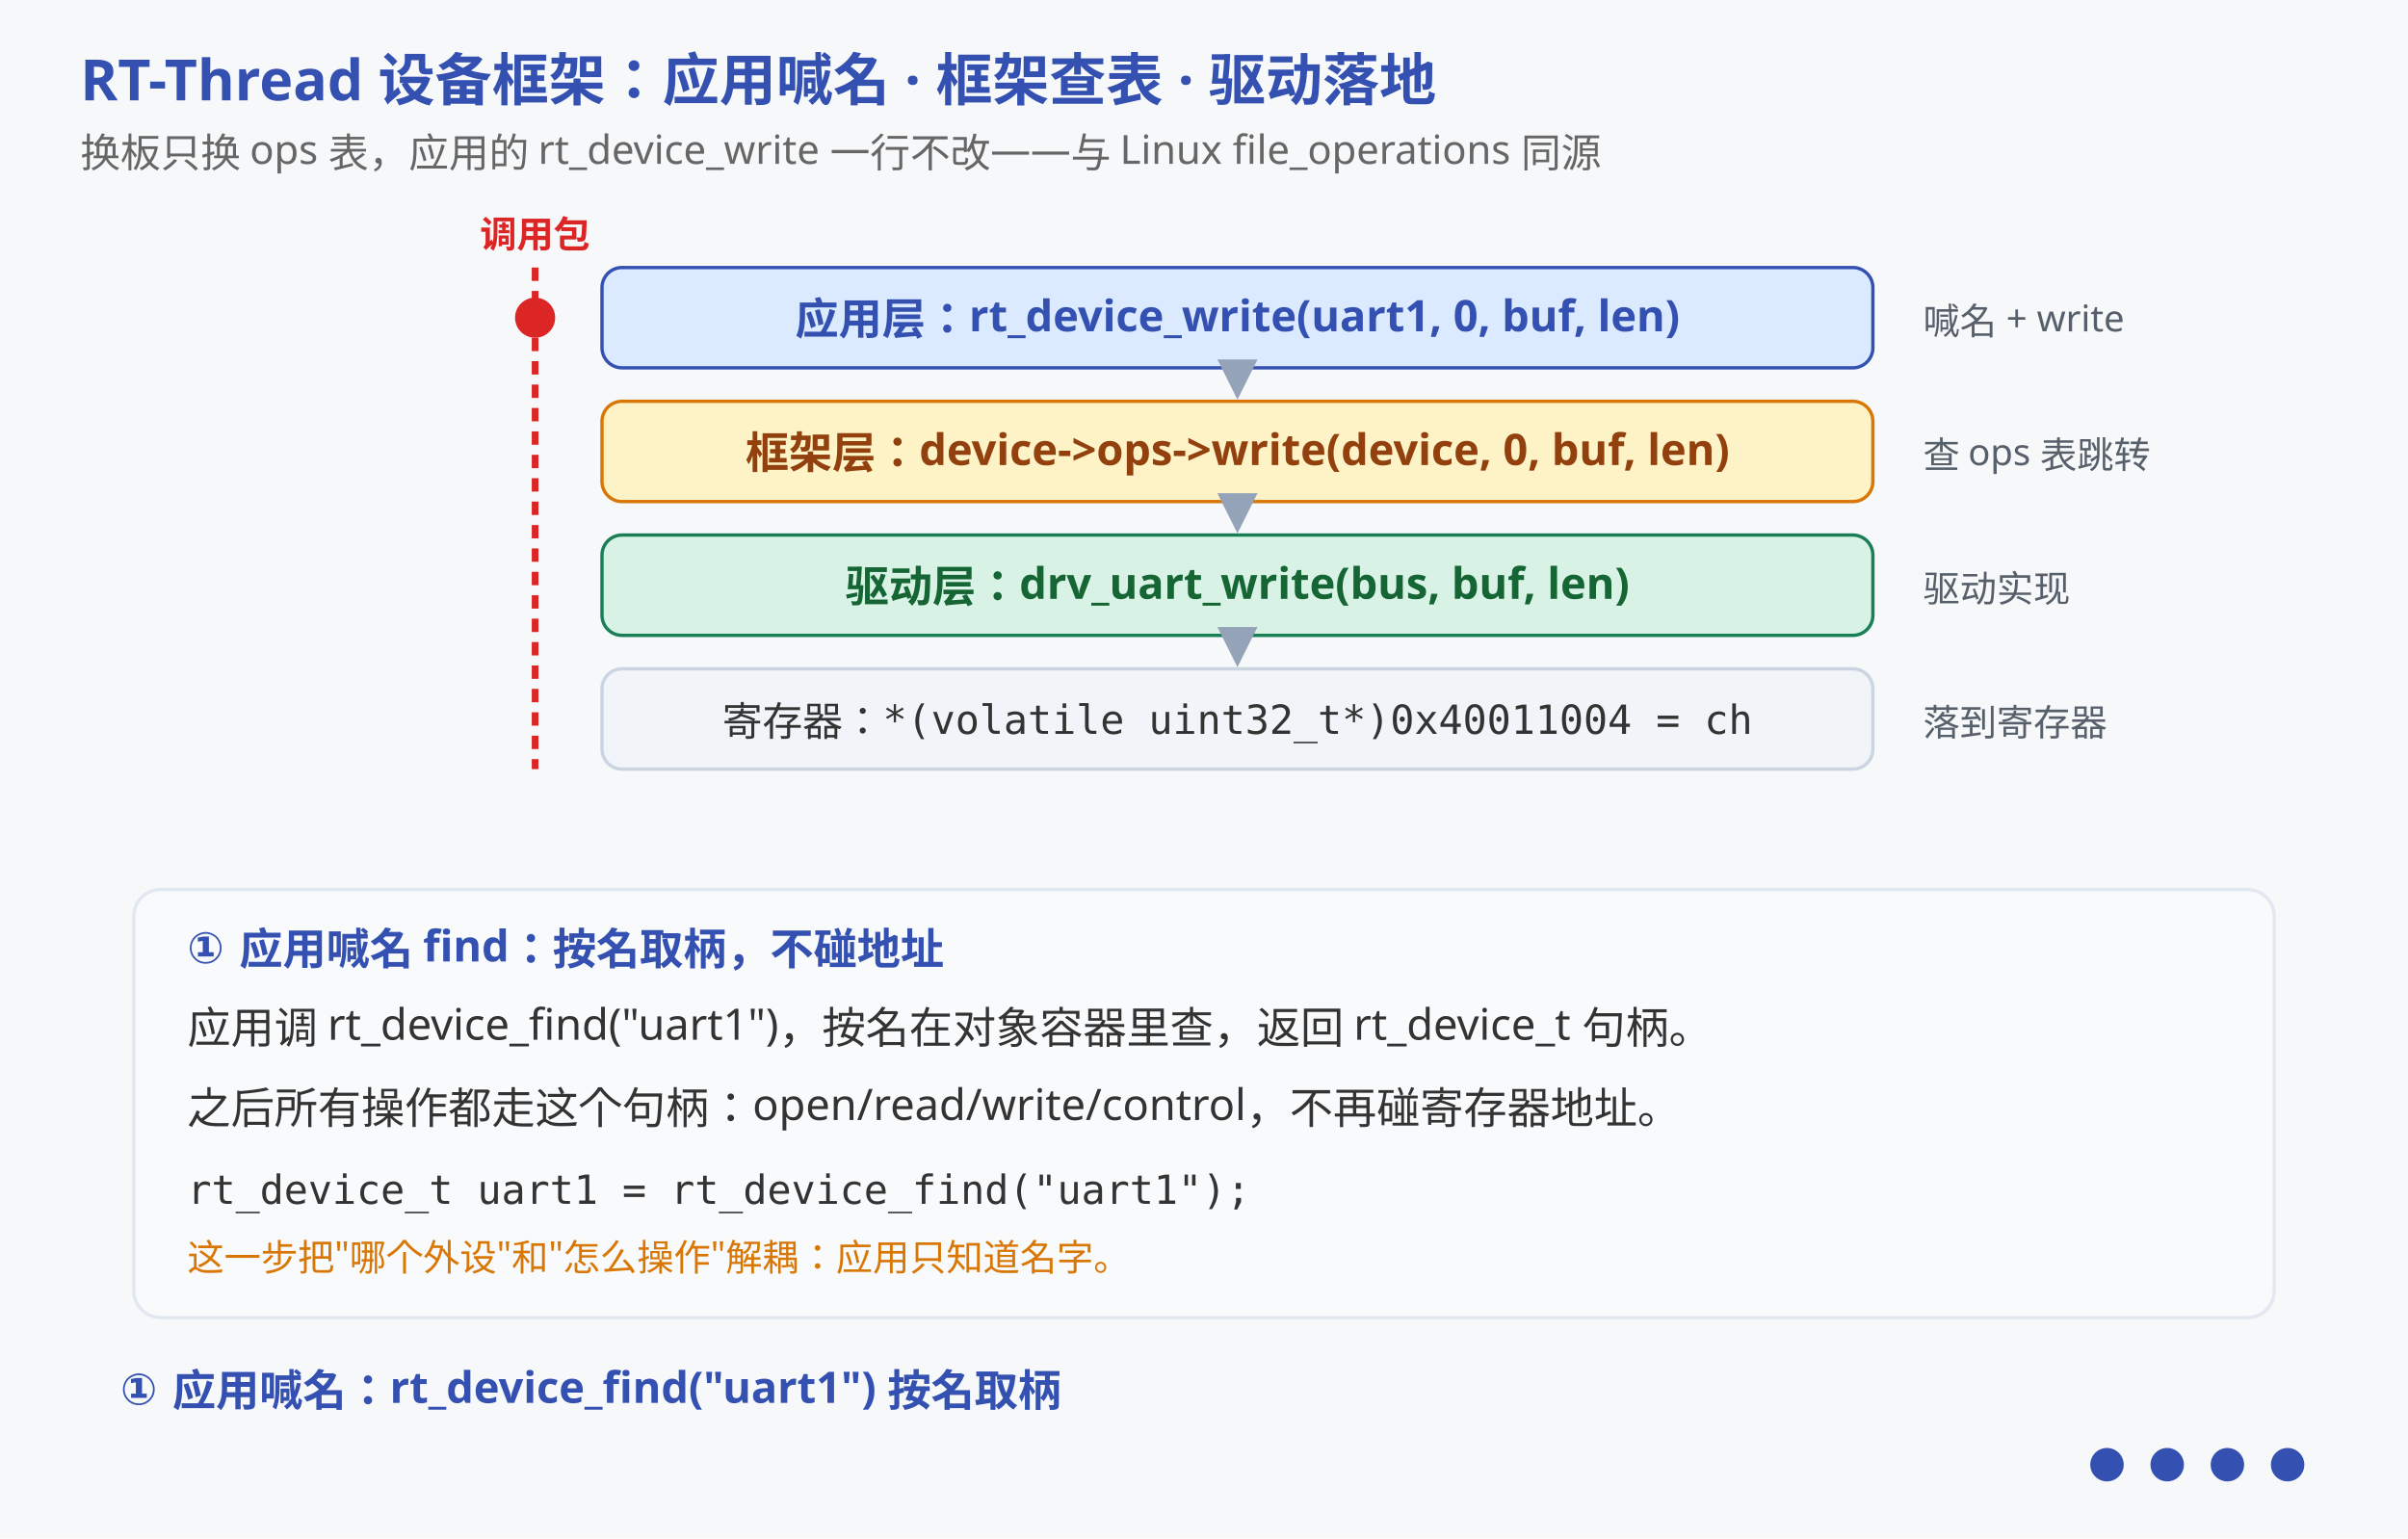
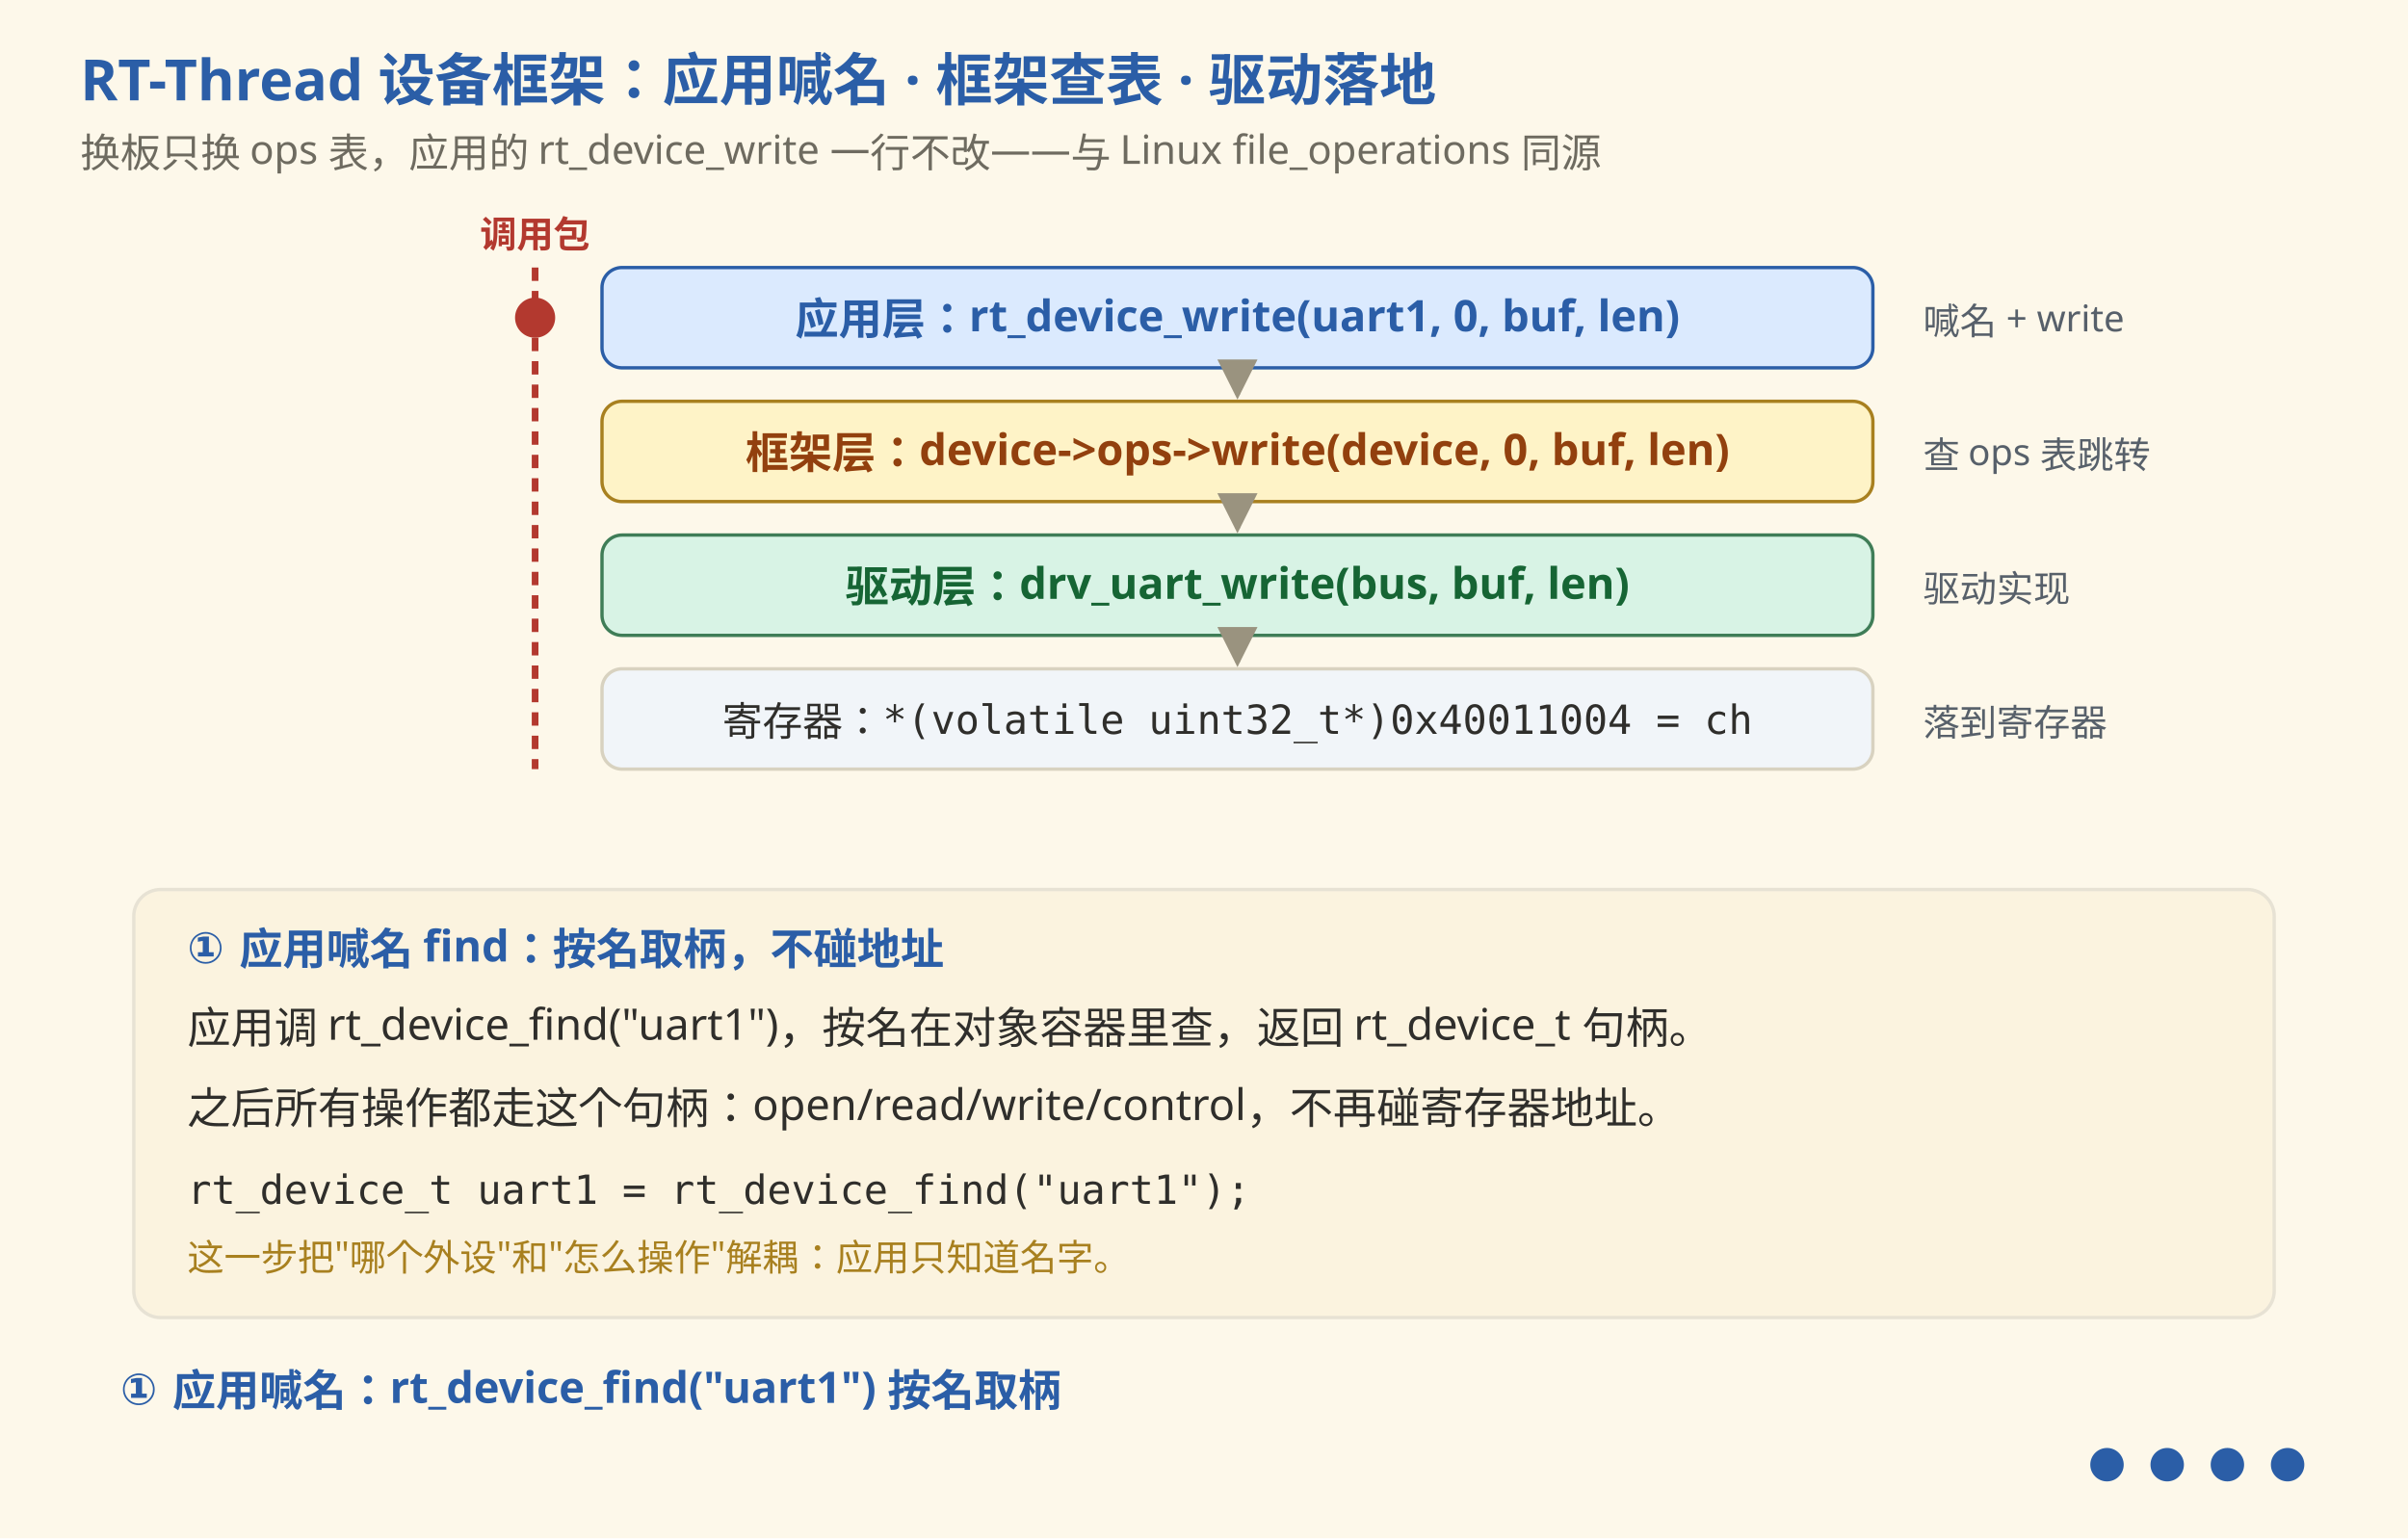
- <svg xmlns="http://www.w3.org/2000/svg" viewBox="0 0 720 460" font-family="'Segoe UI','Microsoft YaHei',sans-serif">
-   <rect width="720" height="460" fill="#f6f8fa" />
-   <text x="24" y="30" font-size="17" font-weight="bold" fill="#3451b2">RT-Thread 设备框架：应用喊名 · 框架查表 · 驱动落地</text>
-   <text x="24" y="50" font-size="12" fill="#666">换板只换 ops 表，应用的 rt_device_write 一行不改——与 Linux file_operations 同源</text>
+ <svg xmlns="http://www.w3.org/2000/svg" viewBox="0 0 720 460" font-family="'Segoe Print','Comic Sans MS','Microsoft YaHei',sans-serif">
+   <rect width="720" height="460" fill="#FDF8EA" />
+   <text x="24" y="30" font-size="17" font-weight="bold" fill="#2B5EA7">RT-Thread 设备框架：应用喊名 · 框架查表 · 驱动落地</text>
+   <text x="24" y="50" font-size="12" fill="#6E6B60">换板只换 ops 表，应用的 rt_device_write 一行不改——与 Linux file_operations 同源</text>
  <defs>
    <marker id="arr" markerWidth="8" markerHeight="8" refX="7" refY="4" orient="auto">
-       <path d="M0 0L8 4L0 8z" fill="#94a3b8" />
+       <path d="M0 0L8 4L0 8z" fill="#9A937F" />
    </marker>
  </defs>
-   <line x1="160" y1="80" x2="160" y2="230" stroke="#dc2626" stroke-width="2" stroke-dasharray="4 3" />
-   <text x="160" y="74" font-size="11" fill="#dc2626" text-anchor="middle" font-weight="bold">调用包</text>
-   <rect x="180" y="80" width="380" height="30" rx="6" fill="#dbeafe" stroke="#3451b2" />
-   <text x="370" y="100" font-size="13" font-weight="bold" fill="#3451b2" text-anchor="middle">应用层：rt_device_write(uart1, 0, buf, len)</text>
-   <rect x="180" y="120" width="380" height="30" rx="6" fill="#fef3c7" stroke="#d97706" />
+   <line x1="160" y1="80" x2="160" y2="230" stroke="#B3392F" stroke-width="2" stroke-dasharray="4 3" />
+   <text x="160" y="74" font-size="11" fill="#B3392F" text-anchor="middle" font-weight="bold">调用包</text>
+   <rect x="180" y="80" width="380" height="30" rx="6" fill="#dbeafe" stroke="#2B5EA7" />
+   <text x="370" y="100" font-size="13" font-weight="bold" fill="#2B5EA7" text-anchor="middle">应用层：rt_device_write(uart1, 0, buf, len)</text>
+   <rect x="180" y="120" width="380" height="30" rx="6" fill="#fef3c7" stroke="#A8801F" />
  <text x="370" y="140" font-size="13" font-weight="bold" fill="#92400e" text-anchor="middle">框架层：device-&gt;ops-&gt;write(device, 0, buf, len)</text>
-   <rect x="180" y="160" width="380" height="30" rx="6" fill="#d8f3e5" stroke="#1a7f56" />
+   <rect x="180" y="160" width="380" height="30" rx="6" fill="#d8f3e5" stroke="#3F7D57" />
  <text x="370" y="180" font-size="13" font-weight="bold" fill="#166534" text-anchor="middle">驱动层：drv_uart_write(bus, buf, len)</text>
-   <rect x="180" y="200" width="380" height="30" rx="6" fill="#f1f5f9" stroke="#cbd5e1" />
-   <text x="370" y="220" font-size="12" font-family="Consolas,monospace" fill="#333" text-anchor="middle">寄存器：*(volatile uint32_t*)0x40011004 = ch</text>
-   <line x1="370" y1="110" x2="370" y2="118" stroke="#94a3b8" stroke-width="1.5" marker-end="url(#arr)" />
-   <line x1="370" y1="150" x2="370" y2="158" stroke="#94a3b8" stroke-width="1.5" marker-end="url(#arr)" />
-   <line x1="370" y1="190" x2="370" y2="198" stroke="#94a3b8" stroke-width="1.5" marker-end="url(#arr)" />
+   <rect x="180" y="200" width="380" height="30" rx="6" fill="#f1f5f9" stroke="#D8D2C0" />
+   <text x="370" y="220" font-size="12" font-family="Consolas,monospace" fill="#2F2E2B" text-anchor="middle">寄存器：*(volatile uint32_t*)0x40011004 = ch</text>
+   <line x1="370" y1="110" x2="370" y2="118" stroke="#9A937F" stroke-width="1.5" marker-end="url(#arr)" />
+   <line x1="370" y1="150" x2="370" y2="158" stroke="#9A937F" stroke-width="1.5" marker-end="url(#arr)" />
+   <line x1="370" y1="190" x2="370" y2="198" stroke="#9A937F" stroke-width="1.5" marker-end="url(#arr)" />
  <text x="575" y="100" font-size="11" fill="#57606a">喊名 + write</text>
  <text x="575" y="140" font-size="11" fill="#57606a">查 ops 表跳转</text>
  <text x="575" y="180" font-size="11" fill="#57606a">驱动实现</text>
  <text x="575" y="220" font-size="11" fill="#57606a">落到寄存器</text>
-   <circle cx="160" cy="95" r="6" fill="#dc2626">
+   <circle cx="160" cy="95" r="6" fill="#B3392F">
    <animate attributeName="cy" values="95;215;95" dur="4s" repeatCount="indefinite" />
  </circle>
  <g opacity="1">
    <animate attributeName="opacity" calcMode="discrete" values="1;0;0;0;0" keyTimes="0;0.25;0.5;0.75;1" dur="12s" repeatCount="indefinite" />
-     <rect x="40" y="266" width="640" height="128" rx="8" fill="#f8fafc" stroke="#e2e8f0" />
-     <text x="56" y="288" font-size="13" font-weight="bold" fill="#3451b2">① 应用喊名 find：按名取柄，不碰地址</text>
-     <text x="56" y="312" font-size="13" fill="#333">应用调 rt_device_find("uart1")，按名在对象容器里查，返回 rt_device_t 句柄。</text>
-     <text x="56" y="336" font-size="13" fill="#333">之后所有操作都走这个句柄：open/read/write/control，不再碰寄存器地址。</text>
-     <text x="56" y="360" font-size="12" font-family="Consolas,monospace" fill="#333">rt_device_t uart1 = rt_device_find("uart1");</text>
-     <text x="56" y="380" font-size="11" fill="#d97706">这一步把"哪个外设"和"怎么操作"解耦：应用只知道名字。</text>
+     <rect x="40" y="266" width="640" height="128" rx="8" fill="#FBF3DF" stroke="#E7E2D4" />
+     <text x="56" y="288" font-size="13" font-weight="bold" fill="#2B5EA7">① 应用喊名 find：按名取柄，不碰地址</text>
+     <text x="56" y="312" font-size="13" fill="#2F2E2B">应用调 rt_device_find("uart1")，按名在对象容器里查，返回 rt_device_t 句柄。</text>
+     <text x="56" y="336" font-size="13" fill="#2F2E2B">之后所有操作都走这个句柄：open/read/write/control，不再碰寄存器地址。</text>
+     <text x="56" y="360" font-size="12" font-family="Consolas,monospace" fill="#2F2E2B">rt_device_t uart1 = rt_device_find("uart1");</text>
+     <text x="56" y="380" font-size="11" fill="#A8801F">这一步把"哪个外设"和"怎么操作"解耦：应用只知道名字。</text>
  </g>
  <g opacity="0">
    <animate attributeName="opacity" calcMode="discrete" values="0;1;0;0;0" keyTimes="0;0.25;0.5;0.75;1" dur="12s" repeatCount="indefinite" />
-     <rect x="40" y="266" width="640" height="128" rx="8" fill="#f8fafc" stroke="#e2e8f0" />
+     <rect x="40" y="266" width="640" height="128" rx="8" fill="#FBF3DF" stroke="#E7E2D4" />
    <text x="56" y="288" font-size="13" font-weight="bold" fill="#92400e">② 框架查 ops 表：一次间接跳转，不关心硬件</text>
-     <text x="56" y="312" font-size="13" fill="#333">rt_device_write 内部调 device-&gt;ops-&gt;write，ops 是驱动填的函数指针表。</text>
-     <text x="56" y="336" font-size="13" fill="#333">ops 表六个槽：init/open/close/read/write/control——框架只做一次间接跳转。</text>
-     <text x="56" y="360" font-size="12" font-family="Consolas,monospace" fill="#333">struct rt_device_ops { init, open, close, read, write, control };</text>
-     <text x="56" y="380" font-size="11" fill="#3eaf7c">框架不关心具体硬件，只负责把调用转给 ops 里那个函数指针。</text>
+     <text x="56" y="312" font-size="13" fill="#2F2E2B">rt_device_write 内部调 device-&gt;ops-&gt;write，ops 是驱动填的函数指针表。</text>
+     <text x="56" y="336" font-size="13" fill="#2F2E2B">ops 表六个槽：init/open/close/read/write/control——框架只做一次间接跳转。</text>
+     <text x="56" y="360" font-size="12" font-family="Consolas,monospace" fill="#2F2E2B">struct rt_device_ops { init, open, close, read, write, control };</text>
+     <text x="56" y="380" font-size="11" fill="#3F7D57">框架不关心具体硬件，只负责把调用转给 ops 里那个函数指针。</text>
  </g>
  <g opacity="0">
    <animate attributeName="opacity" calcMode="discrete" values="0;0;1;0;0" keyTimes="0;0.25;0.5;0.75;1" dur="12s" repeatCount="indefinite" />
-     <rect x="40" y="266" width="640" height="128" rx="8" fill="#f8fafc" stroke="#e2e8f0" />
-     <text x="56" y="288" font-size="13" font-weight="bold" fill="#1a7f56">③ 驱动实现落地：唯一碰硬件的地方</text>
-     <text x="56" y="312" font-size="13" fill="#333">驱动的 write 函数操作具体寄存器：*(volatile uint32_t*)0x40011004 = ch。</text>
-     <text x="56" y="336" font-size="13" fill="#333">寄存器地址、位定义、时序要求都在这一层——驱动作者填 ops 表。</text>
-     <text x="56" y="360" font-size="12" font-family="Consolas,monospace" fill="#333">static const struct rt_device_ops uart_ops = { ...drv_uart_write };</text>
-     <text x="56" y="380" font-size="11" fill="#3eaf7c">框架和应用都不用改——硬件细节被封死在驱动这一层里。</text>
+     <rect x="40" y="266" width="640" height="128" rx="8" fill="#FBF3DF" stroke="#E7E2D4" />
+     <text x="56" y="288" font-size="13" font-weight="bold" fill="#3F7D57">③ 驱动实现落地：唯一碰硬件的地方</text>
+     <text x="56" y="312" font-size="13" fill="#2F2E2B">驱动的 write 函数操作具体寄存器：*(volatile uint32_t*)0x40011004 = ch。</text>
+     <text x="56" y="336" font-size="13" fill="#2F2E2B">寄存器地址、位定义、时序要求都在这一层——驱动作者填 ops 表。</text>
+     <text x="56" y="360" font-size="12" font-family="Consolas,monospace" fill="#2F2E2B">static const struct rt_device_ops uart_ops = { ...drv_uart_write };</text>
+     <text x="56" y="380" font-size="11" fill="#3F7D57">框架和应用都不用改——硬件细节被封死在驱动这一层里。</text>
  </g>
  <g opacity="0">
    <animate attributeName="opacity" calcMode="discrete" values="0;0;0;1;0" keyTimes="0;0.25;0.5;0.75;1" dur="12s" repeatCount="indefinite" />
-     <rect x="40" y="266" width="640" height="128" rx="8" fill="#f8fafc" stroke="#e2e8f0" />
-     <text x="56" y="288" font-size="13" font-weight="bold" fill="#d97706">④ 换板只换 ops：应用纹丝不动</text>
-     <text x="56" y="312" font-size="13" fill="#333">换芯片：只改 ops 表里的函数指针，指向新驱动的实现。</text>
-     <text x="56" y="336" font-size="13" fill="#333">应用的 rt_device_write("uart1", ...) 一行不改——这就是设备框架的价值。</text>
-     <text x="56" y="360" font-size="12" font-family="Consolas,monospace" fill="#333">rt_device_register(&amp;uart1_dev, "uart1", ...);  // 挂进对象容器</text>
-     <text x="56" y="380" font-size="11" fill="#3eaf7c">与 Linux 字符设备 file_operations 同源；finsh 的 list_device 一屏看全家。</text>
+     <rect x="40" y="266" width="640" height="128" rx="8" fill="#FBF3DF" stroke="#E7E2D4" />
+     <text x="56" y="288" font-size="13" font-weight="bold" fill="#A8801F">④ 换板只换 ops：应用纹丝不动</text>
+     <text x="56" y="312" font-size="13" fill="#2F2E2B">换芯片：只改 ops 表里的函数指针，指向新驱动的实现。</text>
+     <text x="56" y="336" font-size="13" fill="#2F2E2B">应用的 rt_device_write("uart1", ...) 一行不改——这就是设备框架的价值。</text>
+     <text x="56" y="360" font-size="12" font-family="Consolas,monospace" fill="#2F2E2B">rt_device_register(&amp;uart1_dev, "uart1", ...);  // 挂进对象容器</text>
+     <text x="56" y="380" font-size="11" fill="#3F7D57">与 Linux 字符设备 file_operations 同源；finsh 的 list_device 一屏看全家。</text>
  </g>
-   <g font-size="13" font-weight="bold" fill="#3451b2">
+   <g font-size="13" font-weight="bold" fill="#2B5EA7">
    <g opacity="1">
      <animate attributeName="opacity" calcMode="discrete" values="1;0;0;0;1" keyTimes="0;0.25;0.5;0.75;1" dur="12s" repeatCount="indefinite" />
      <text x="36" y="420">① 应用喊名：rt_device_find("uart1") 按名取柄</text>
    </g>
    <g opacity="0">
      <animate attributeName="opacity" calcMode="discrete" values="0;1;0;0;0" keyTimes="0;0.25;0.5;0.75;1" dur="12s" repeatCount="indefinite" />
      <text x="36" y="420">② 框架查表：device-&gt;ops-&gt;write 跳到驱动</text>
    </g>
    <g opacity="0">
      <animate attributeName="opacity" calcMode="discrete" values="0;0;1;0;0" keyTimes="0;0.25;0.5;0.75;1" dur="12s" repeatCount="indefinite" />
      <text x="36" y="420">③ 驱动落地：drv_uart_write 写寄存器</text>
    </g>
    <g opacity="0">
      <animate attributeName="opacity" calcMode="discrete" values="0;0;0;1;0" keyTimes="0;0.25;0.5;0.75;1" dur="12s" repeatCount="indefinite" />
      <text x="36" y="420">④ 换板只换 ops：应用 rt_device_write 纹丝不动</text>
    </g>
  </g>
-   <g transform="translate(630,438)" fill="#3451b2">
+   <g transform="translate(630,438)" fill="#2B5EA7">
    <circle cx="0" cy="0" r="5">
      <animate attributeName="opacity" calcMode="discrete" values="1;0.2;0.2;0.2;0.2" keyTimes="0;0.25;0.5;0.75;1" dur="12s" repeatCount="indefinite" />
    </circle>
    <circle cx="18" cy="0" r="5">
      <animate attributeName="opacity" calcMode="discrete" values="0.2;1;0.2;0.2;0.2" keyTimes="0;0.25;0.5;0.75;1" dur="12s" repeatCount="indefinite" />
    </circle>
    <circle cx="36" cy="0" r="5">
      <animate attributeName="opacity" calcMode="discrete" values="0.2;0.2;1;0.2;0.2" keyTimes="0;0.25;0.5;0.75;1" dur="12s" repeatCount="indefinite" />
    </circle>
    <circle cx="54" cy="0" r="5">
      <animate attributeName="opacity" calcMode="discrete" values="0.2;0.2;0.2;1;0.2" keyTimes="0;0.25;0.5;0.75;1" dur="12s" repeatCount="indefinite" />
    </circle>
  </g>
</svg>
